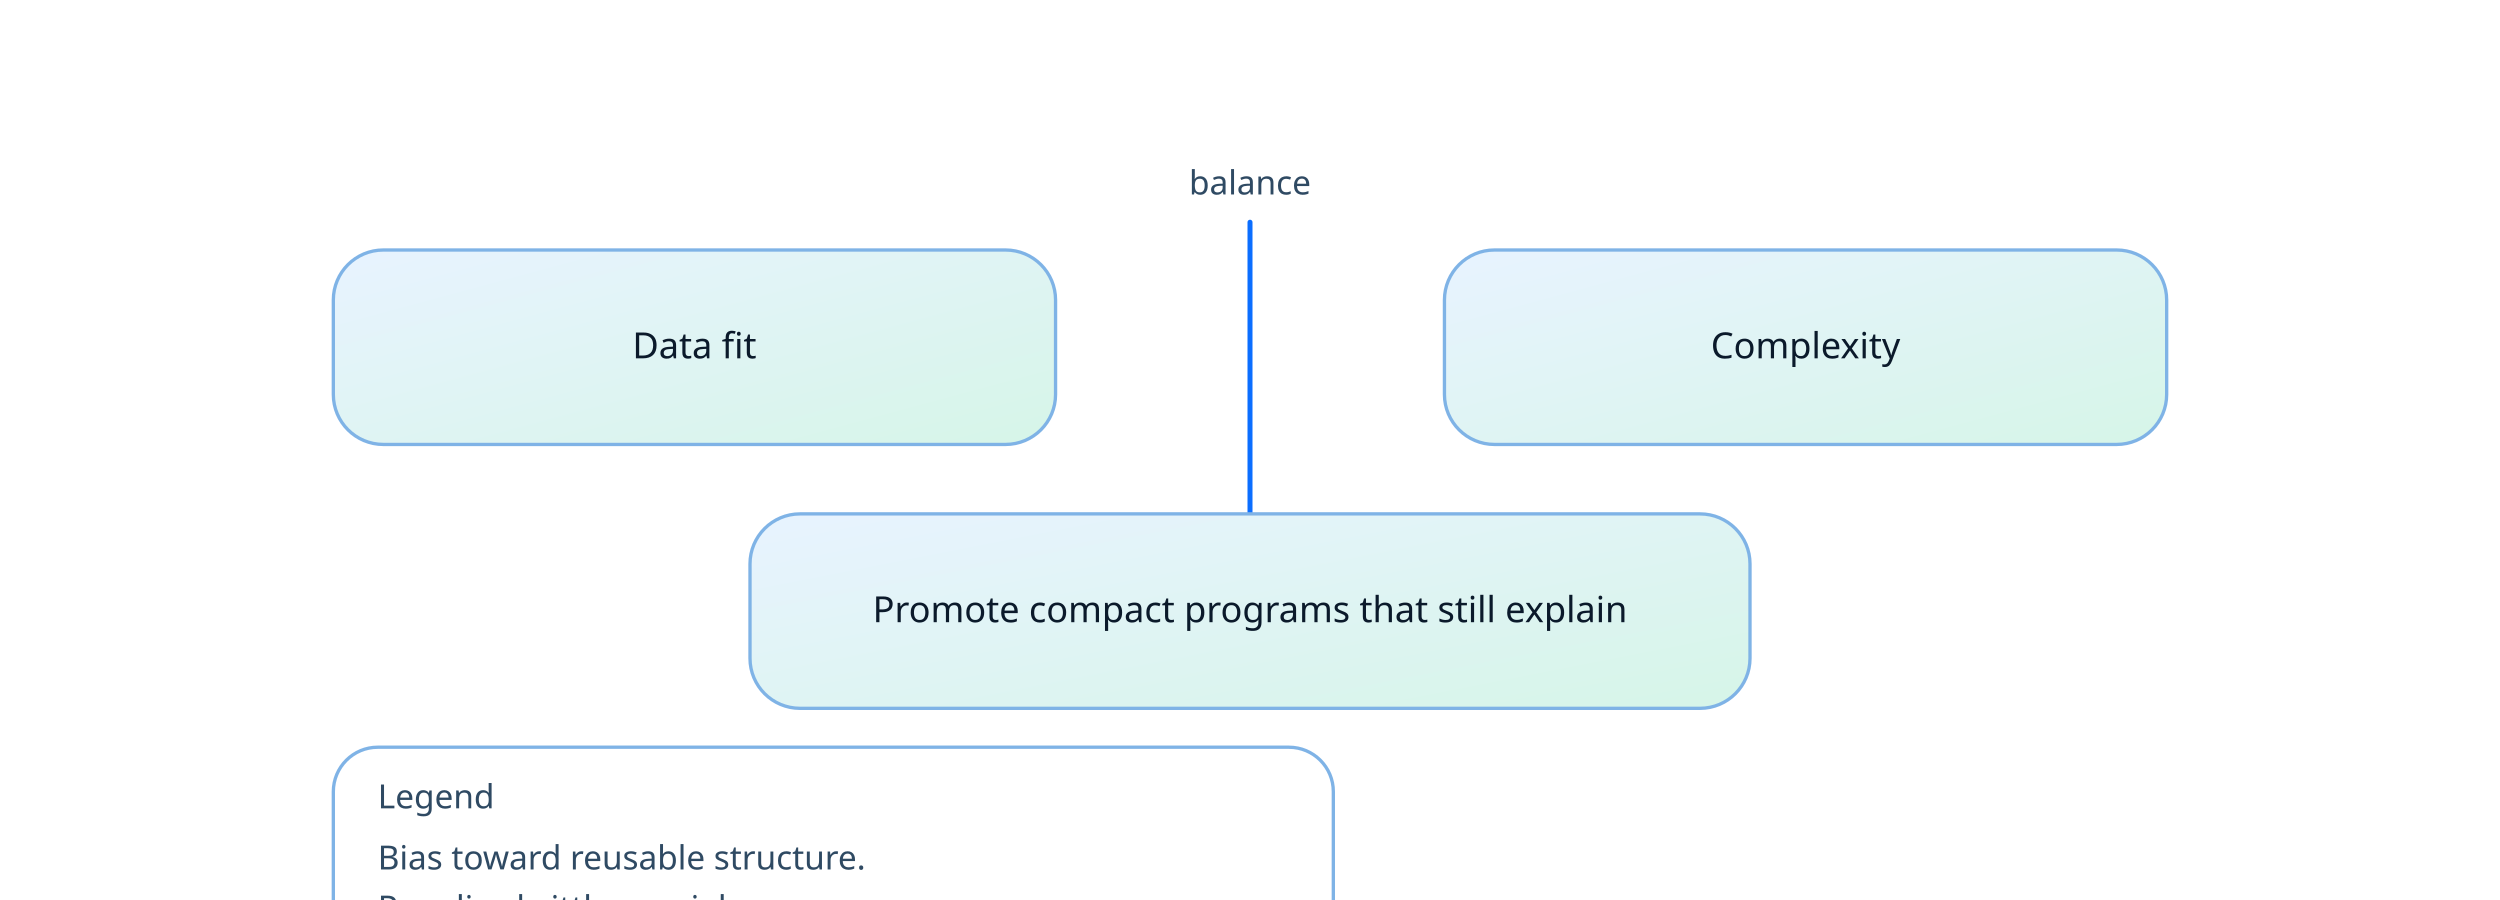
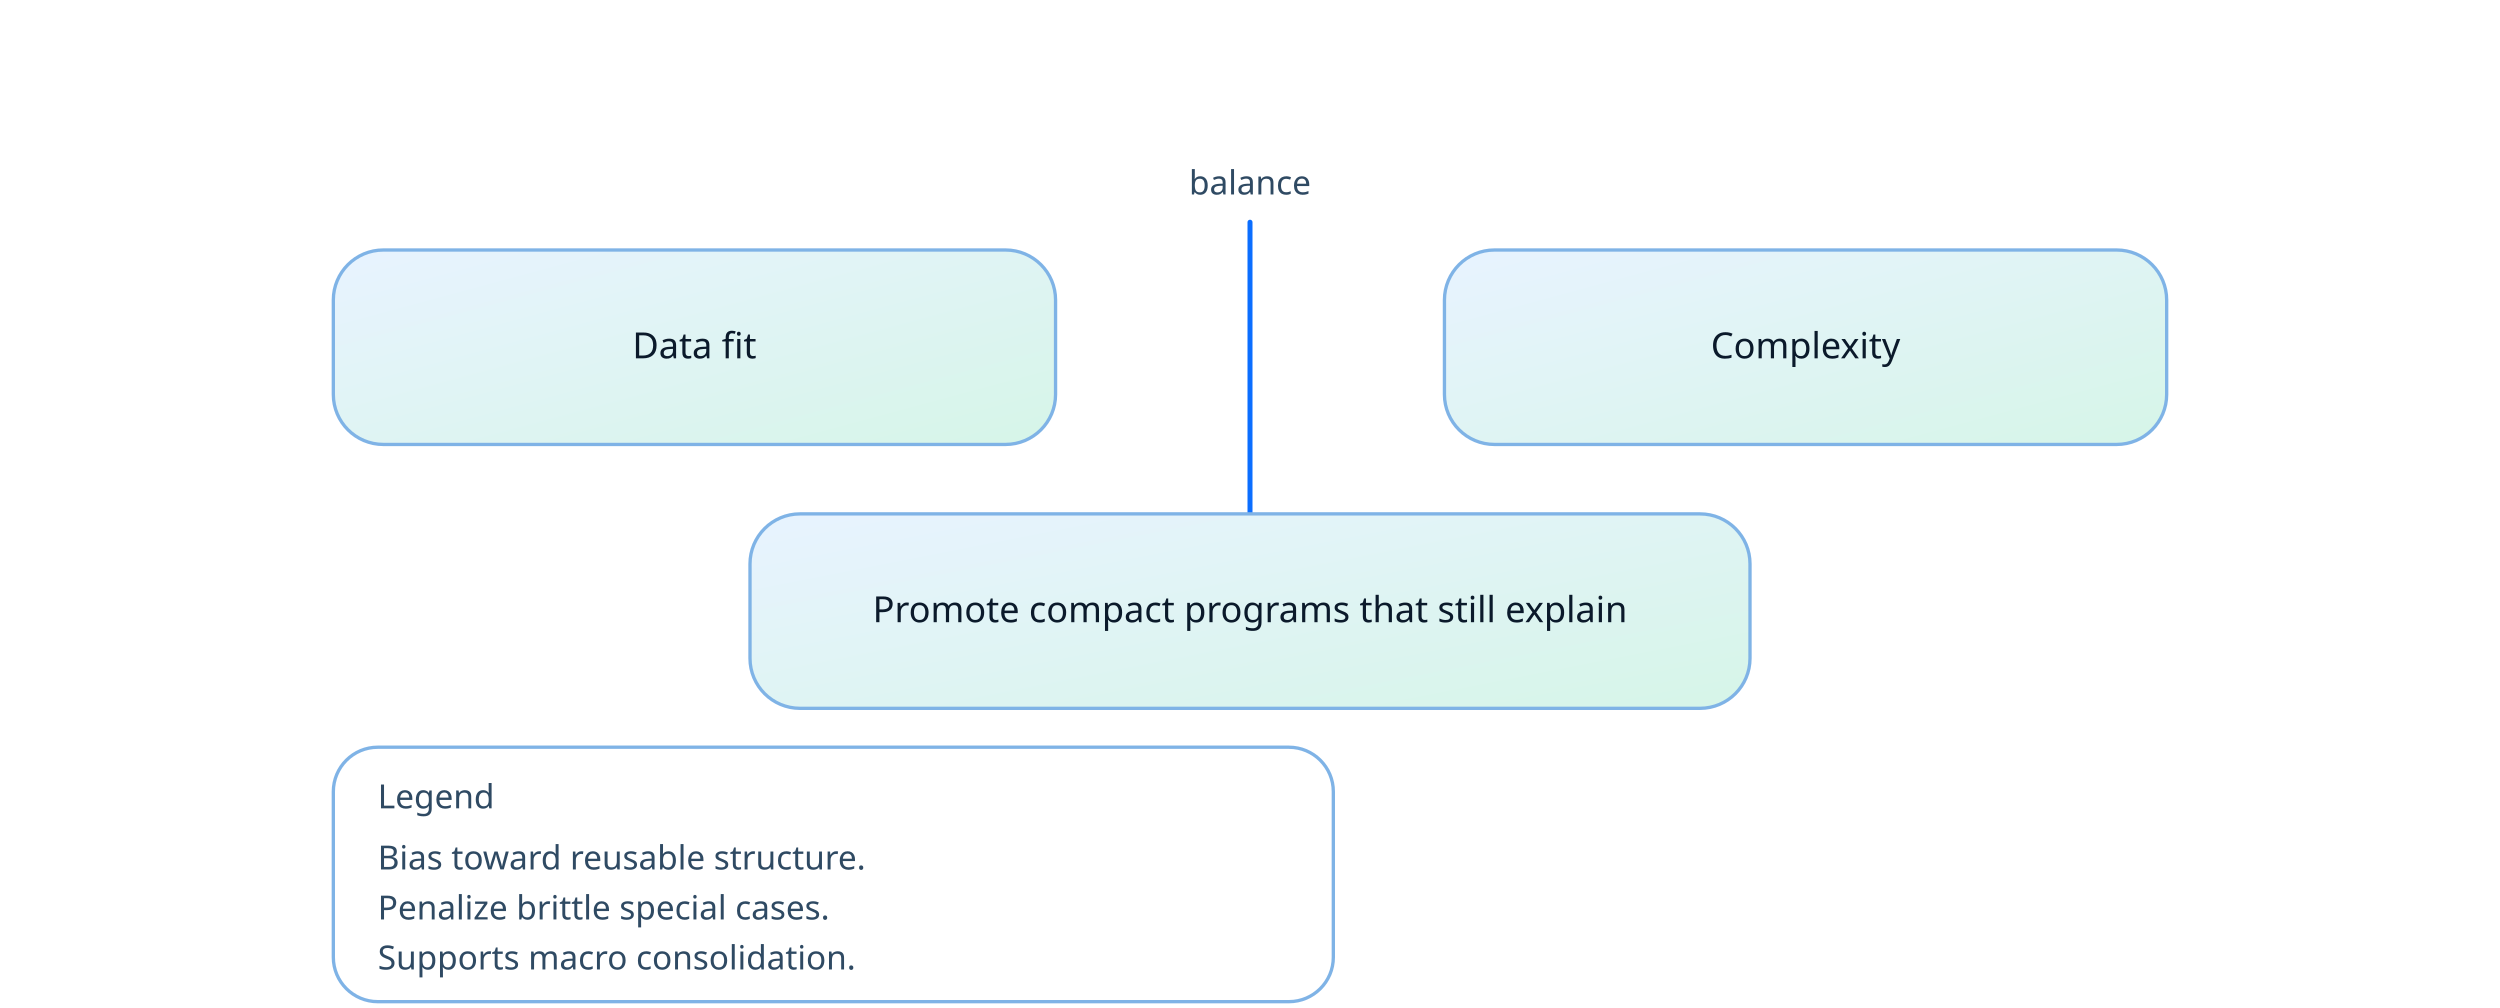
- <svg xmlns="http://www.w3.org/2000/svg" viewBox="0 0 900 324" role="img" aria-label="MDL diagram">
+ <svg xmlns="http://www.w3.org/2000/svg" viewBox="0 0 900 362.6" role="img" aria-label="MDL diagram">
  <defs>
    <linearGradient id="sky" x1="0" y1="0" x2="1" y2="1">
      <stop offset="0" stop-color="#e8f3ff" />
      <stop offset="1" stop-color="#d6f5e8" />
    </linearGradient>
    <linearGradient id="deep" x1="0" y1="0" x2="1" y2="1">
      <stop offset="0" stop-color="#0b6eff" />
      <stop offset="1" stop-color="#16b879" />
    </linearGradient>
  </defs>
  <rect x="120" y="90" rx="18" ry="18" width="260" height="70" fill="url(#sky)" stroke="#7fb3e6" stroke-width="1.2" />
  <text x="250.0" y="129.0" text-anchor="middle" font-size="13" fill="#0b1a2b" font-family="Space Grotesk">Data fit</text>
  <rect x="520" y="90" rx="18" ry="18" width="260" height="70" fill="url(#sky)" stroke="#7fb3e6" stroke-width="1.2" />
  <text x="650.0" y="129.0" text-anchor="middle" font-size="13" fill="#0b1a2b" font-family="Space Grotesk">Complexity</text>
  <line x1="450" y1="80" x2="450" y2="235" stroke="#0b6eff" stroke-width="1.8" stroke-linecap="round" />
  <text x="450" y="70" text-anchor="middle" font-size="12" fill="#2f4a63" font-family="Space Grotesk">balance</text>
  <rect x="270" y="185" rx="18" ry="18" width="360" height="70" fill="url(#sky)" stroke="#7fb3e6" stroke-width="1.2" />
  <text x="450.0" y="224.0" text-anchor="middle" font-size="13" fill="#0b1a2b" font-family="Space Grotesk">Promote compact programs that still explain</text>
-   <rect x="120" y="269" width="360" height="78" rx="16" ry="16" fill="none" stroke="#7fb3e6" stroke-width="1.2" />
+   <rect x="120" y="269" width="360" height="91.6" rx="16" ry="16" fill="none" stroke="#7fb3e6" stroke-width="1.2" />
  <text x="136" y="291" text-anchor="start" font-size="12" fill="#2f4a63" font-family="Space Grotesk">Legend</text>
  <text x="136" y="313" text-anchor="start" font-size="12" fill="#2f4a63" font-family="Space Grotesk">Bias toward reusable structure.</text>
  <text x="136" y="331" text-anchor="start" font-size="12" fill="#2f4a63" font-family="Space Grotesk">Penalize brittle special cases.</text>
  <text x="136" y="349" text-anchor="start" font-size="12" fill="#2f4a63" font-family="Space Grotesk">Supports macro consolidation.</text>
</svg>
